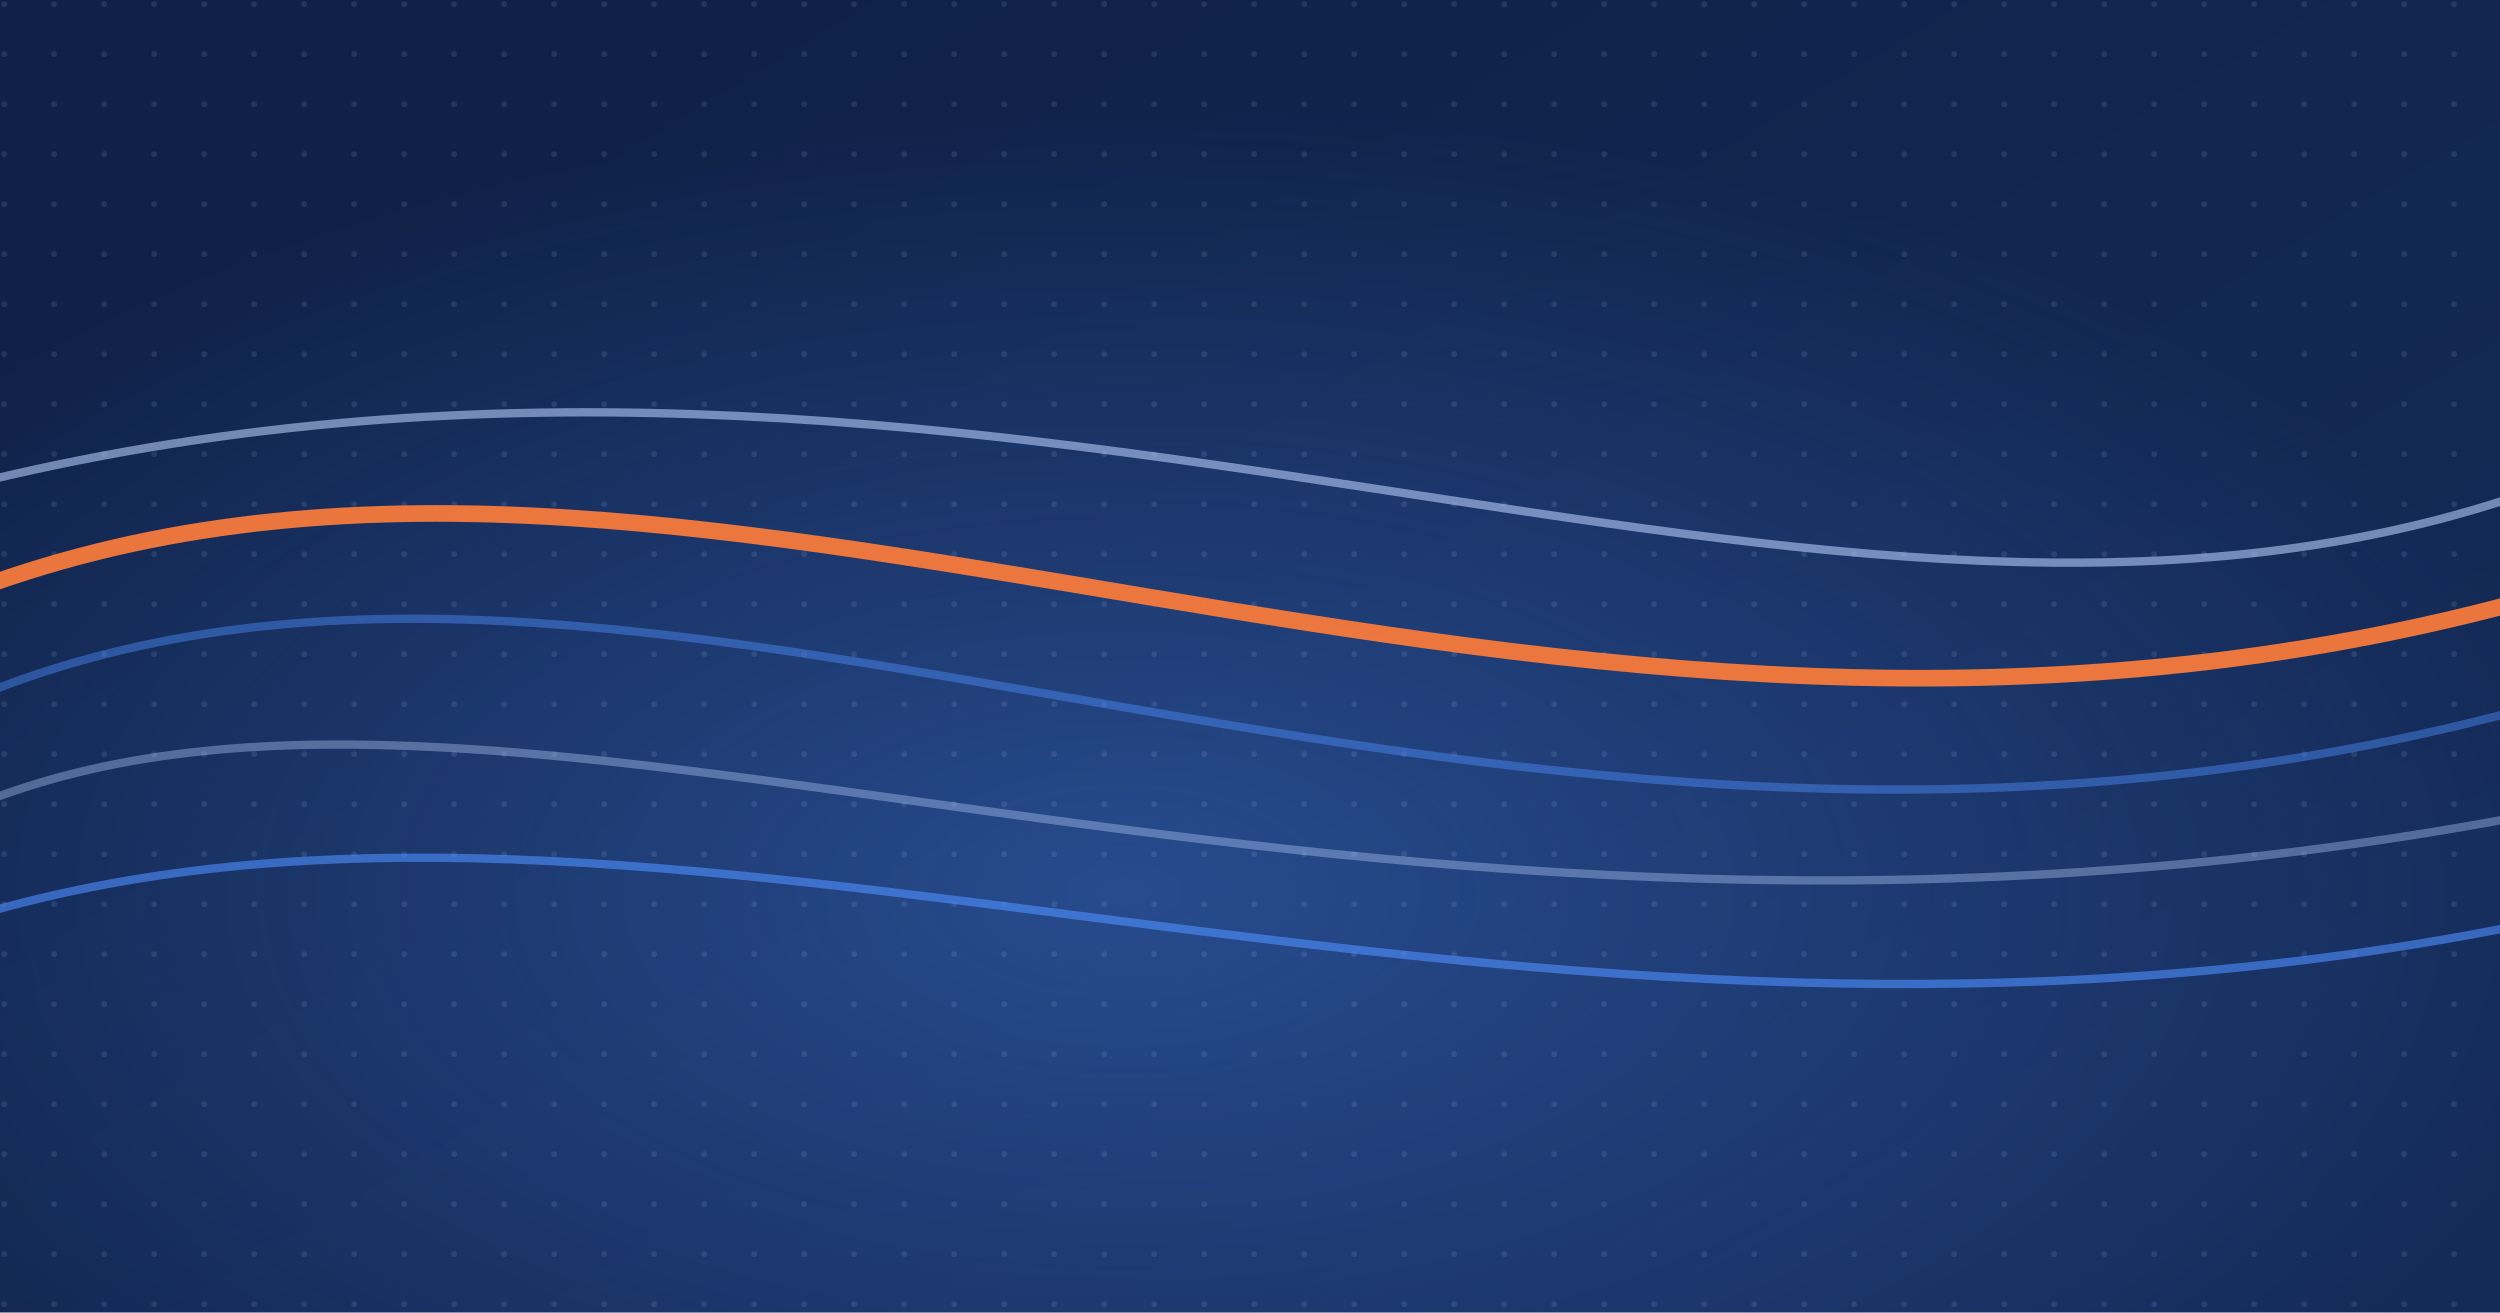
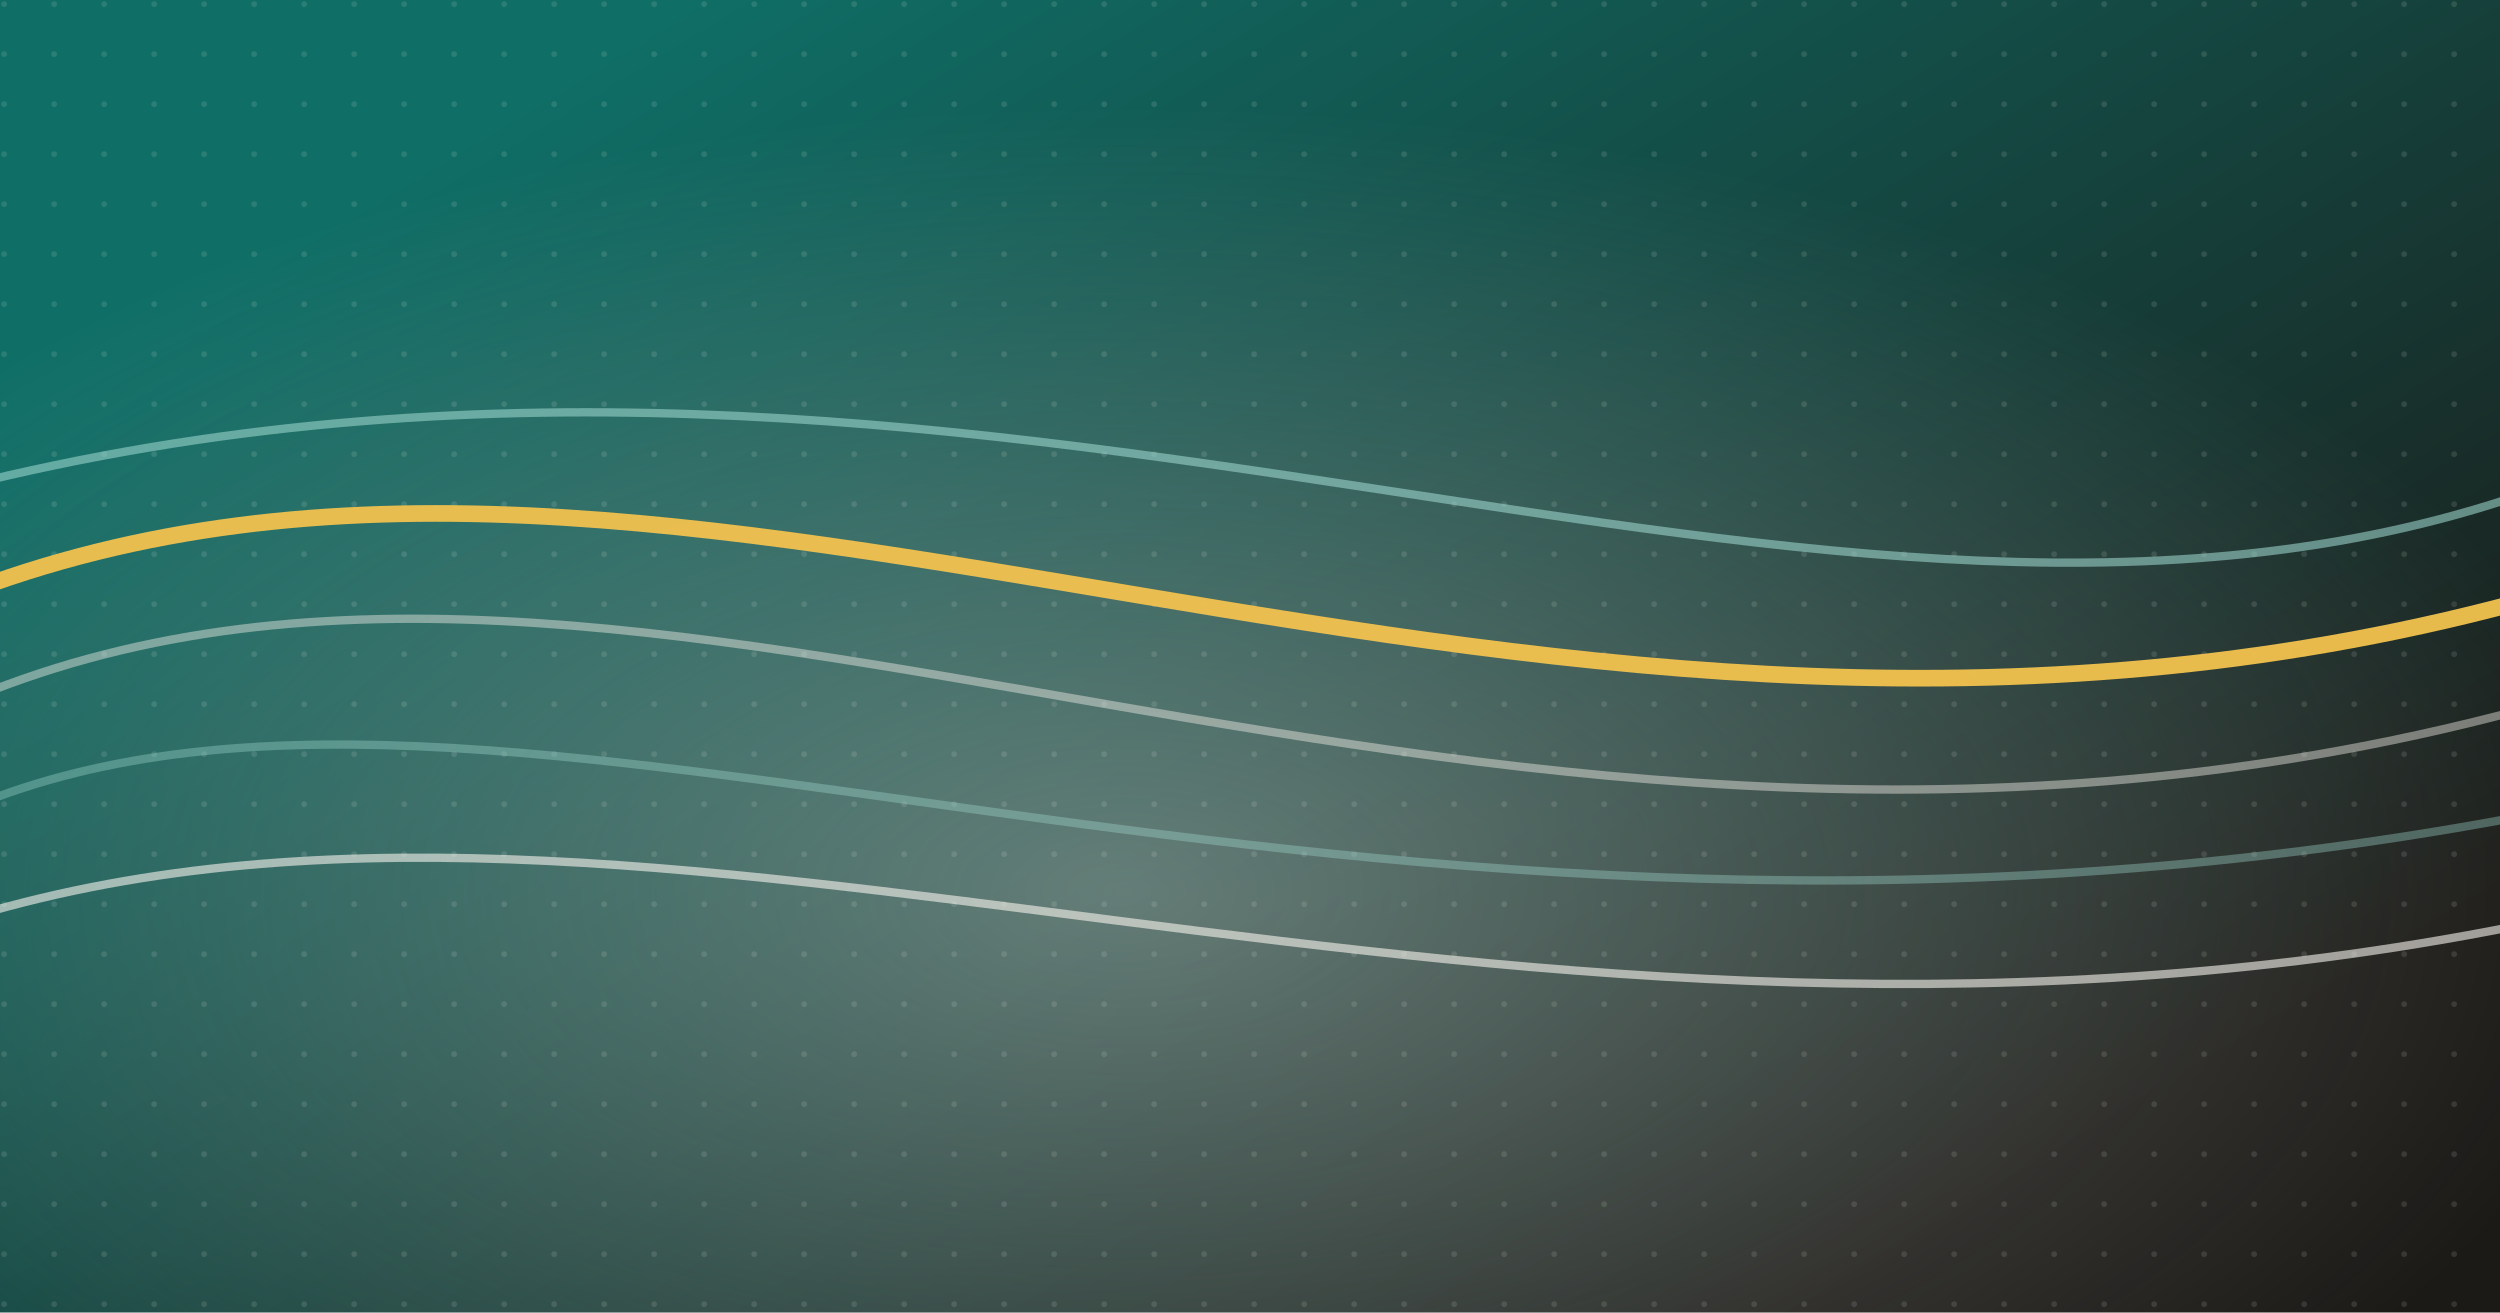
<svg xmlns="http://www.w3.org/2000/svg" viewBox="0 0 1200 630" width="1200" height="630" role="img" aria-hidden="true">
  <defs>
    <linearGradient id="bg" gradientTransform="rotate(41 .5 .5)">
-       <stop offset="0" stop-color="#0f2147" />
-       <stop offset="1" stop-color="#142a57" />
+       <stop offset="0" stop-color="#0f6e66" />
+       <stop offset="1" stop-color="#1b1a17" />
    </linearGradient>
    <radialGradient id="glow" cx=".45" cy=".68" r=".6">
-       <stop offset="0" stop-color="#4f90ff" stop-opacity=".35" />
-       <stop offset="1" stop-color="#4f90ff" stop-opacity="0" />
+       <stop offset="0" stop-color="#f6f3ec" stop-opacity=".35" />
+       <stop offset="1" stop-color="#f6f3ec" stop-opacity="0" />
    </radialGradient>
    <pattern id="dots" width="24" height="24" patternUnits="userSpaceOnUse">
-       <circle cx="2" cy="2" r="1.4" fill="#bcd3ff" fill-opacity=".12" />
+       <circle cx="2" cy="2" r="1.4" fill="#f6f3ec" fill-opacity=".12" />
    </pattern>
  </defs>
  <rect width="1200" height="630" fill="url(#bg)" />
  <rect width="1200" height="630" fill="url(#glow)" />
  <rect width="1200" height="630" fill="url(#dots)" />
-   <path d="M-20 234 C 475 109, 875 359, 1220 234" fill="none" stroke="#bcd3ff" stroke-width="4" stroke-opacity=".57" stroke-linecap="round" />
-   <path d="M-20 286 C 331 149, 731 423, 1220 286" fill="none" stroke="#f67a3c" stroke-width="8" stroke-opacity=".95" stroke-linecap="round" />
-   <path d="M-20 338 C 308 196, 708 480, 1220 338" fill="none" stroke="#4f90ff" stroke-width="4" stroke-opacity=".43" stroke-linecap="round" />
-   <path d="M-20 390 C 238 277, 638 503, 1220 390" fill="none" stroke="#bcd3ff" stroke-width="4" stroke-opacity=".37" stroke-linecap="round" />
-   <path d="M-20 442 C 316 337, 716 547, 1220 442" fill="none" stroke="#4f90ff" stroke-width="4" stroke-opacity=".60" stroke-linecap="round" />
+   <path d="M-20 234 C 475 109, 875 359, 1220 234" fill="none" stroke="#9fd8cf" stroke-width="4" stroke-opacity=".57" stroke-linecap="round" />
+   <path d="M-20 286 C 331 149, 731 423, 1220 286" fill="none" stroke="#f2c14e" stroke-width="8" stroke-opacity=".95" stroke-linecap="round" />
+   <path d="M-20 338 C 308 196, 708 480, 1220 338" fill="none" stroke="#f6f3ec" stroke-width="4" stroke-opacity=".43" stroke-linecap="round" />
+   <path d="M-20 390 C 238 277, 638 503, 1220 390" fill="none" stroke="#9fd8cf" stroke-width="4" stroke-opacity=".37" stroke-linecap="round" />
+   <path d="M-20 442 C 316 337, 716 547, 1220 442" fill="none" stroke="#f6f3ec" stroke-width="4" stroke-opacity=".60" stroke-linecap="round" />
</svg>
